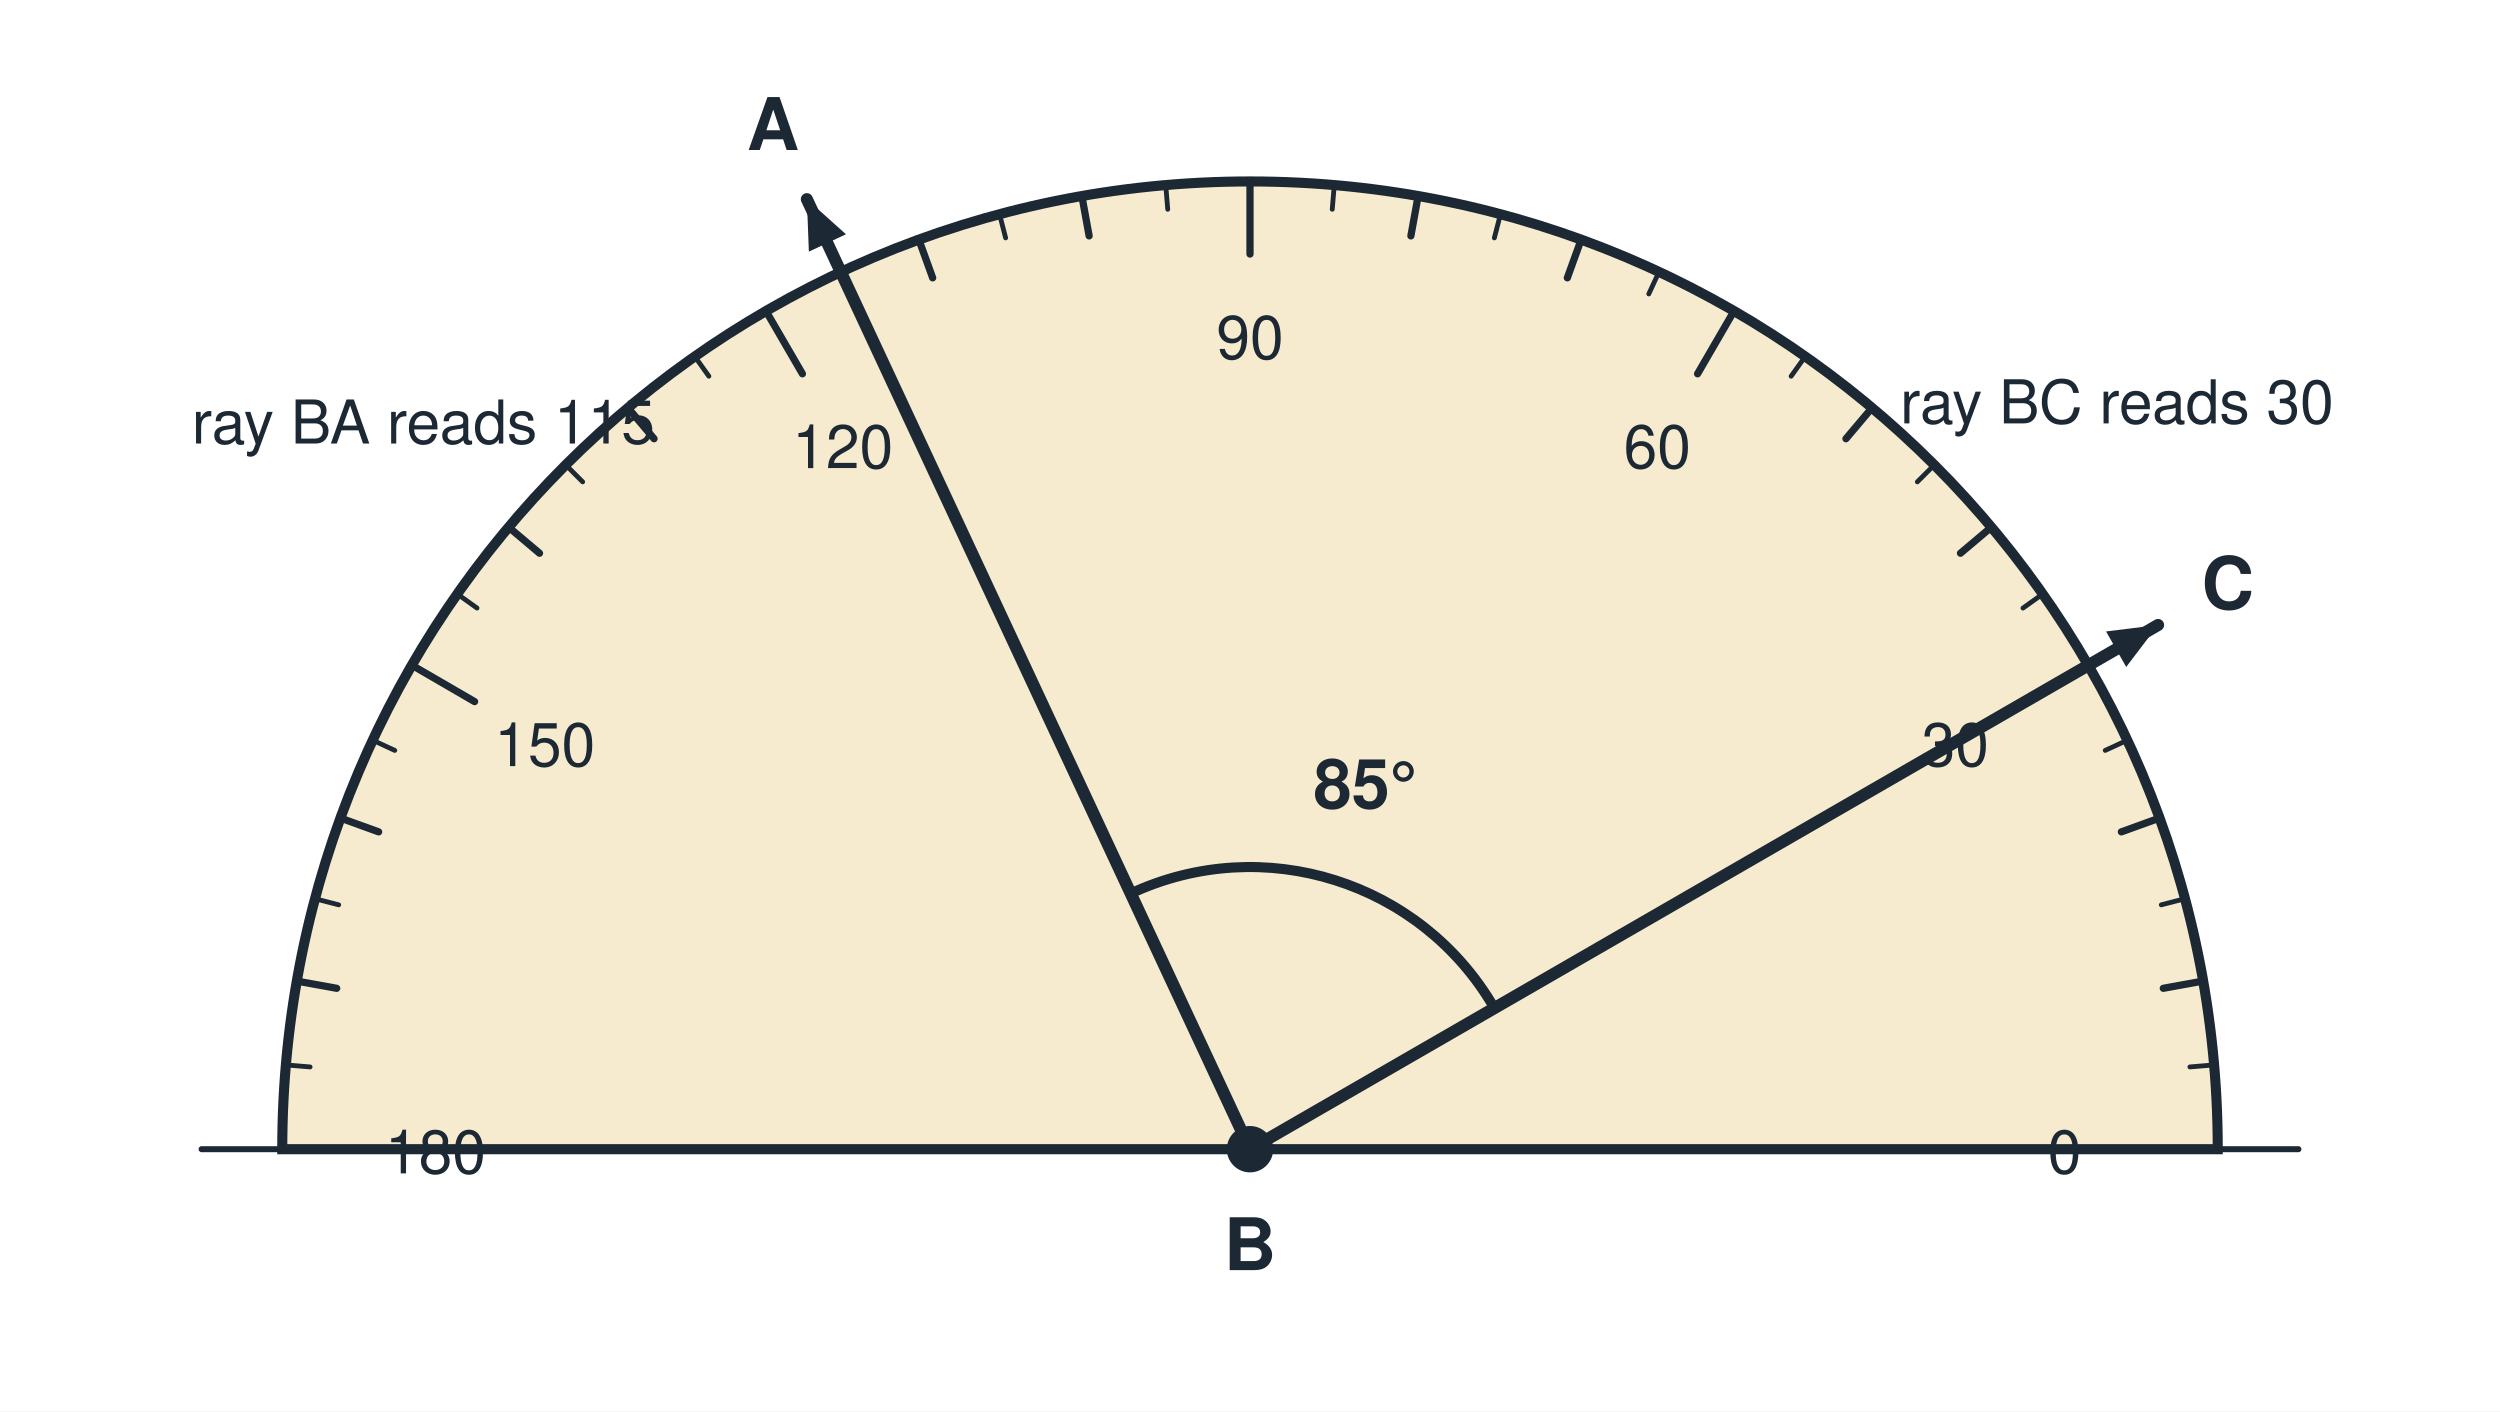
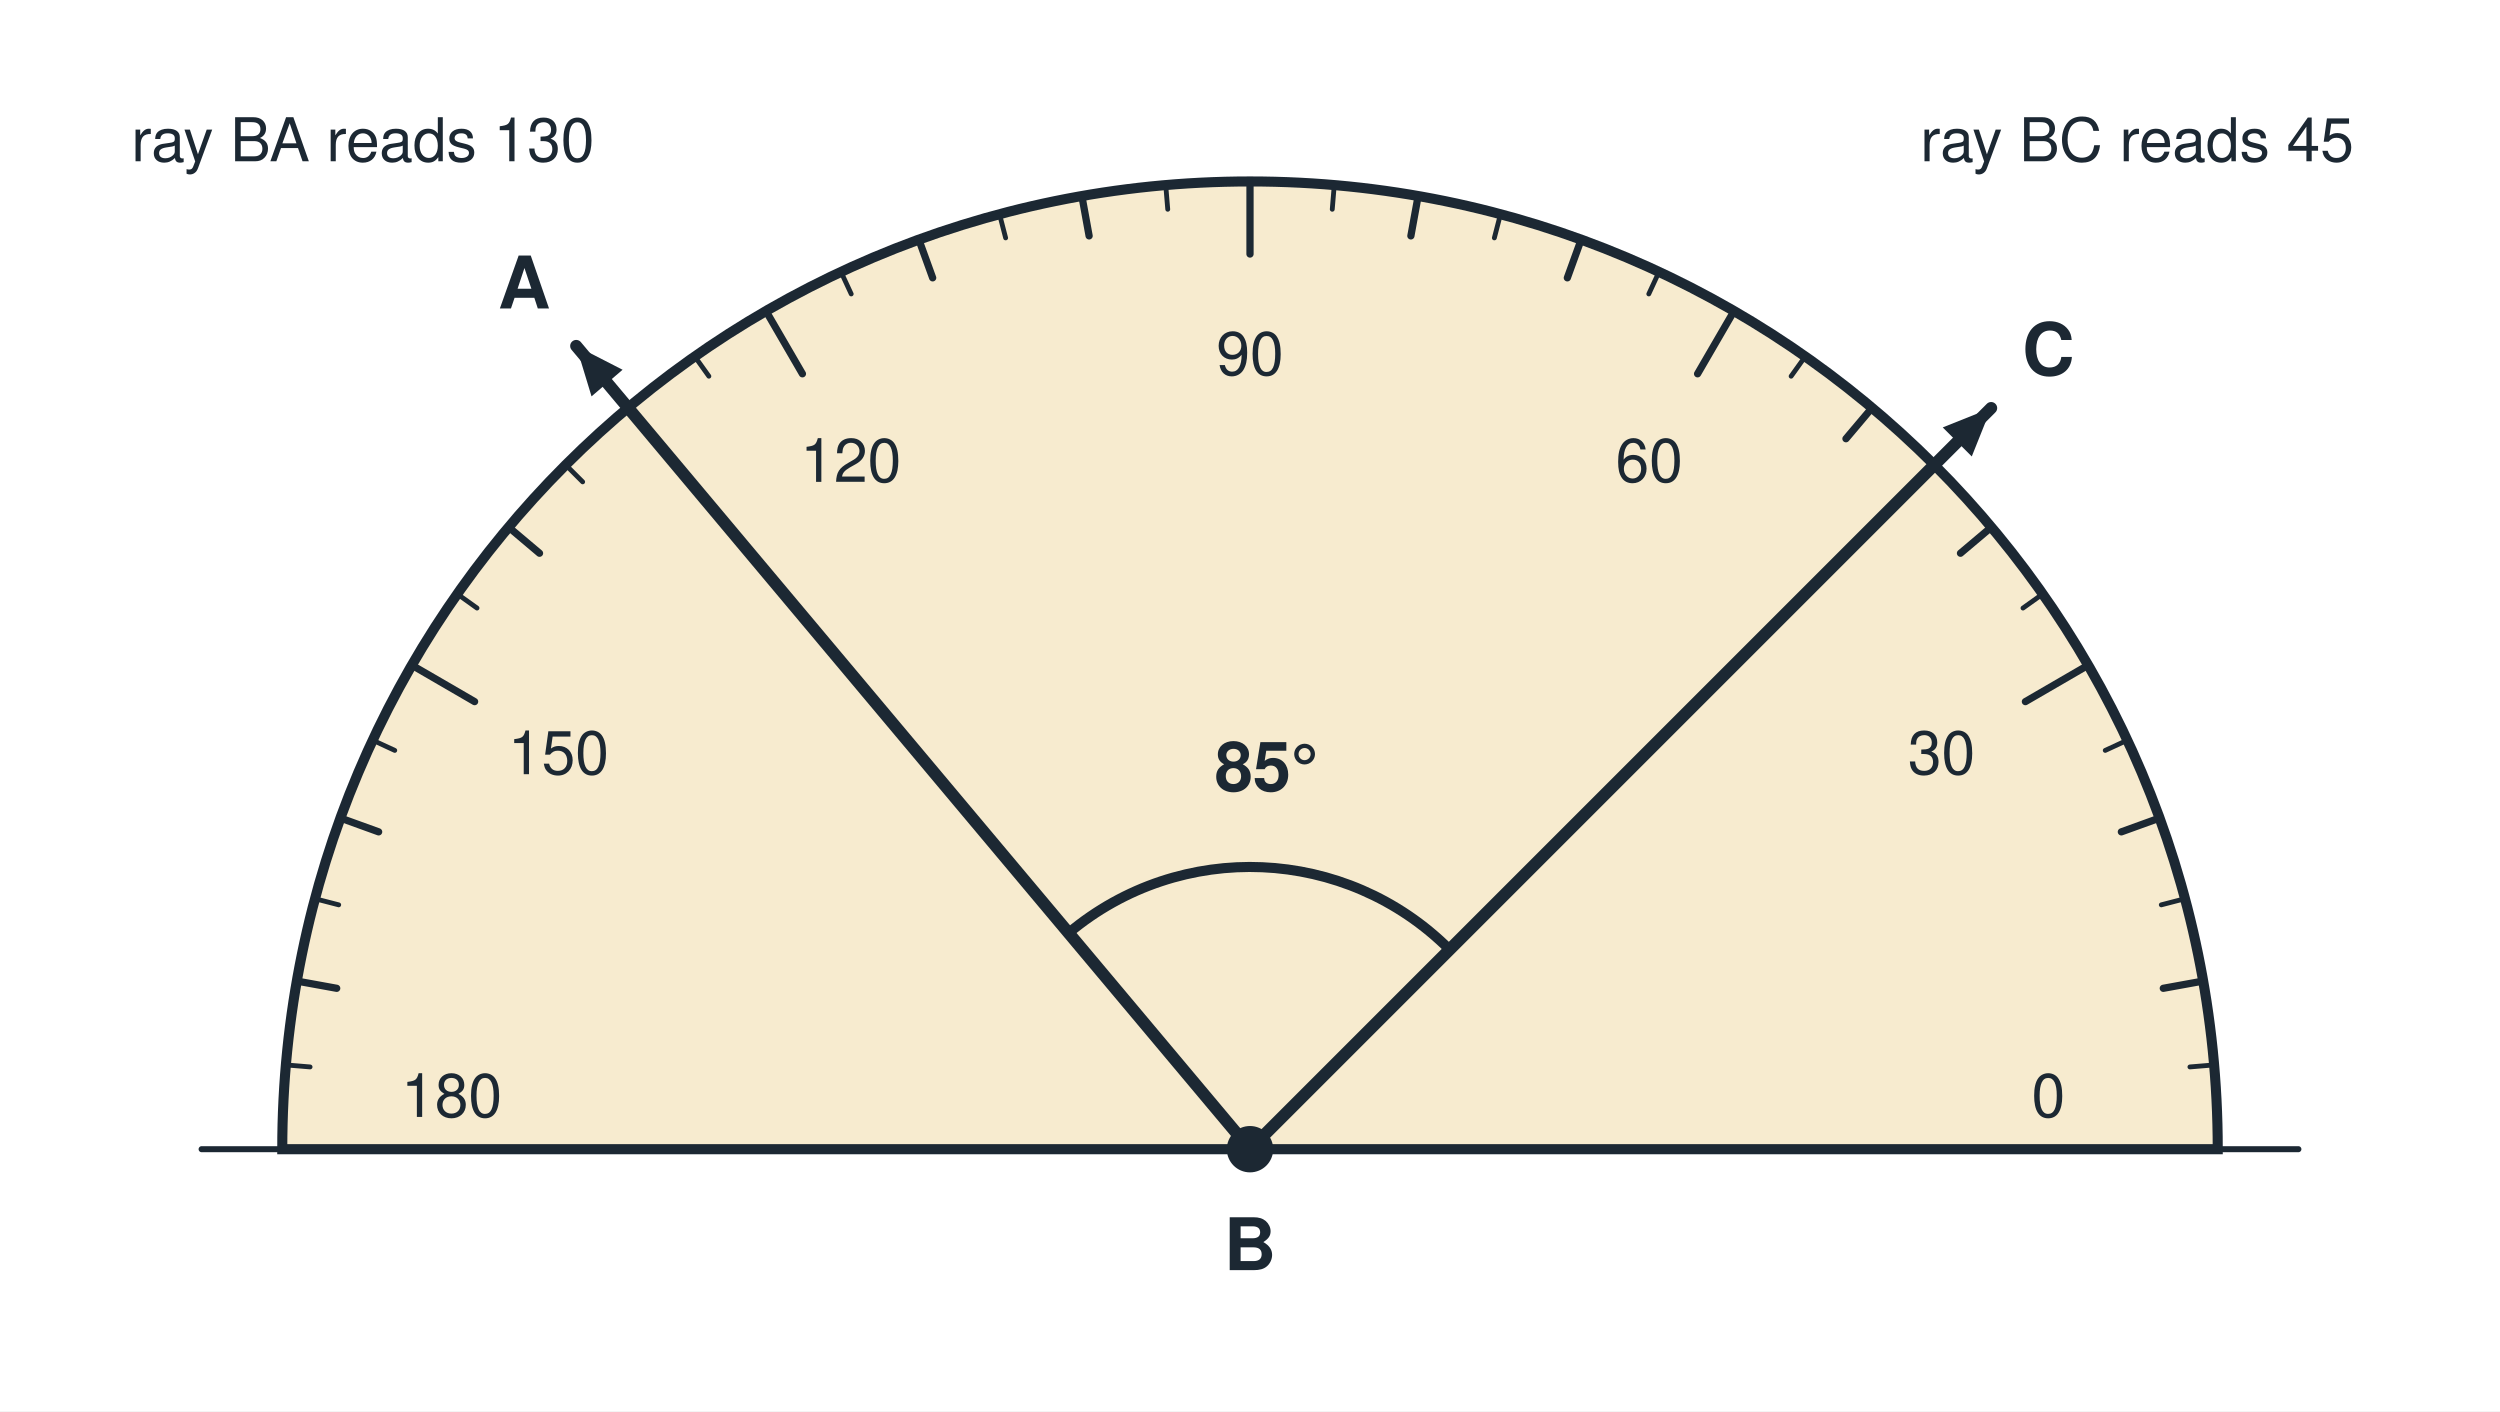
<svg xmlns="http://www.w3.org/2000/svg" viewBox="0 0 620 350" width="620" height="350" role="img">
  <rect x="0" y="0" width="620" height="350" fill="#ffffff" />
  <path d="M70,285 A240,240 0 0 1 550,285 Z" fill="#f7ebcf" stroke="#1c2833" stroke-width="2.5" />
  <line x1="550.0" y1="285.0" x2="532.0" y2="285.0" stroke="#1c2833" stroke-width="1.8" stroke-linecap="round" />
-   <text x="512.0" y="291.0" font-family="Helvetica, Arial, sans-serif" font-size="15" fill="#1c2833" text-anchor="middle" font-weight="normal" font-style="normal">0</text>
+   <text x="508.0" y="277.0" font-family="Helvetica, Arial, sans-serif" font-size="15" fill="#1c2833" text-anchor="middle" font-weight="normal" font-style="normal">0</text>
  <line x1="546.4" y1="243.3" x2="536.5" y2="245.1" stroke="#1c2833" stroke-width="1.8" stroke-linecap="round" />
  <line x1="535.5" y1="202.9" x2="526.1" y2="206.3" stroke="#1c2833" stroke-width="1.8" stroke-linecap="round" />
  <line x1="517.8" y1="165.0" x2="502.3" y2="174.0" stroke="#1c2833" stroke-width="1.8" stroke-linecap="round" />
-   <text x="484.9" y="190.0" font-family="Helvetica, Arial, sans-serif" font-size="15" fill="#1c2833" text-anchor="middle" font-weight="normal" font-style="normal">30</text>
+   <text x="481.5" y="192.0" font-family="Helvetica, Arial, sans-serif" font-size="15" fill="#1c2833" text-anchor="middle" font-weight="normal" font-style="normal">30</text>
  <line x1="493.9" y1="130.7" x2="486.2" y2="137.2" stroke="#1c2833" stroke-width="1.8" stroke-linecap="round" />
  <line x1="464.3" y1="101.1" x2="457.8" y2="108.8" stroke="#1c2833" stroke-width="1.8" stroke-linecap="round" />
  <line x1="430.0" y1="77.2" x2="421.0" y2="92.7" stroke="#1c2833" stroke-width="1.8" stroke-linecap="round" />
-   <text x="411.0" y="116.1" font-family="Helvetica, Arial, sans-serif" font-size="15" fill="#1c2833" text-anchor="middle" font-weight="normal" font-style="normal">60</text>
+   <text x="409.0" y="119.5" font-family="Helvetica, Arial, sans-serif" font-size="15" fill="#1c2833" text-anchor="middle" font-weight="normal" font-style="normal">60</text>
  <line x1="392.1" y1="59.5" x2="388.7" y2="68.9" stroke="#1c2833" stroke-width="1.8" stroke-linecap="round" />
  <line x1="351.7" y1="48.6" x2="349.9" y2="58.5" stroke="#1c2833" stroke-width="1.8" stroke-linecap="round" />
  <line x1="310.0" y1="45.0" x2="310.0" y2="63.0" stroke="#1c2833" stroke-width="1.8" stroke-linecap="round" />
-   <text x="310.0" y="89.0" font-family="Helvetica, Arial, sans-serif" font-size="15" fill="#1c2833" text-anchor="middle" font-weight="normal" font-style="normal">90</text>
+   <text x="310.0" y="93.0" font-family="Helvetica, Arial, sans-serif" font-size="15" fill="#1c2833" text-anchor="middle" font-weight="normal" font-style="normal">90</text>
  <line x1="268.3" y1="48.6" x2="270.1" y2="58.5" stroke="#1c2833" stroke-width="1.8" stroke-linecap="round" />
  <line x1="227.9" y1="59.5" x2="231.3" y2="68.9" stroke="#1c2833" stroke-width="1.8" stroke-linecap="round" />
  <line x1="190.0" y1="77.2" x2="199.0" y2="92.7" stroke="#1c2833" stroke-width="1.8" stroke-linecap="round" />
-   <text x="209.0" y="116.1" font-family="Helvetica, Arial, sans-serif" font-size="15" fill="#1c2833" text-anchor="middle" font-weight="normal" font-style="normal">120</text>
+   <text x="211.0" y="119.5" font-family="Helvetica, Arial, sans-serif" font-size="15" fill="#1c2833" text-anchor="middle" font-weight="normal" font-style="normal">120</text>
  <line x1="155.7" y1="101.1" x2="162.2" y2="108.8" stroke="#1c2833" stroke-width="1.8" stroke-linecap="round" />
  <line x1="126.1" y1="130.7" x2="133.8" y2="137.2" stroke="#1c2833" stroke-width="1.8" stroke-linecap="round" />
  <line x1="102.2" y1="165.0" x2="117.7" y2="174.0" stroke="#1c2833" stroke-width="1.8" stroke-linecap="round" />
-   <text x="135.1" y="190.0" font-family="Helvetica, Arial, sans-serif" font-size="15" fill="#1c2833" text-anchor="middle" font-weight="normal" font-style="normal">150</text>
+   <text x="138.5" y="192.0" font-family="Helvetica, Arial, sans-serif" font-size="15" fill="#1c2833" text-anchor="middle" font-weight="normal" font-style="normal">150</text>
  <line x1="84.5" y1="202.9" x2="93.9" y2="206.3" stroke="#1c2833" stroke-width="1.8" stroke-linecap="round" />
  <line x1="73.6" y1="243.3" x2="83.5" y2="245.1" stroke="#1c2833" stroke-width="1.8" stroke-linecap="round" />
  <line x1="70.0" y1="285.0" x2="88.0" y2="285.0" stroke="#1c2833" stroke-width="1.8" stroke-linecap="round" />
-   <text x="108.0" y="291.0" font-family="Helvetica, Arial, sans-serif" font-size="15" fill="#1c2833" text-anchor="middle" font-weight="normal" font-style="normal">180</text>
+   <text x="112.0" y="277.0" font-family="Helvetica, Arial, sans-serif" font-size="15" fill="#1c2833" text-anchor="middle" font-weight="normal" font-style="normal">180</text>
  <line x1="549.1" y1="264.1" x2="543.1" y2="264.6" stroke="#1c2833" stroke-width="1.2" stroke-linecap="round" />
  <line x1="541.8" y1="222.9" x2="536.0" y2="224.4" stroke="#1c2833" stroke-width="1.2" stroke-linecap="round" />
  <line x1="527.5" y1="183.6" x2="522.1" y2="186.1" stroke="#1c2833" stroke-width="1.2" stroke-linecap="round" />
  <line x1="506.6" y1="147.3" x2="501.7" y2="150.8" stroke="#1c2833" stroke-width="1.2" stroke-linecap="round" />
  <line x1="479.7" y1="115.3" x2="475.5" y2="119.5" stroke="#1c2833" stroke-width="1.2" stroke-linecap="round" />
  <line x1="447.7" y1="88.4" x2="444.2" y2="93.3" stroke="#1c2833" stroke-width="1.2" stroke-linecap="round" />
  <line x1="411.4" y1="67.5" x2="408.9" y2="72.9" stroke="#1c2833" stroke-width="1.2" stroke-linecap="round" />
  <line x1="372.1" y1="53.2" x2="370.6" y2="59.0" stroke="#1c2833" stroke-width="1.2" stroke-linecap="round" />
  <line x1="330.9" y1="45.9" x2="330.4" y2="51.9" stroke="#1c2833" stroke-width="1.2" stroke-linecap="round" />
  <line x1="289.1" y1="45.9" x2="289.6" y2="51.9" stroke="#1c2833" stroke-width="1.2" stroke-linecap="round" />
  <line x1="247.9" y1="53.2" x2="249.4" y2="59.0" stroke="#1c2833" stroke-width="1.2" stroke-linecap="round" />
  <line x1="208.6" y1="67.5" x2="211.1" y2="72.9" stroke="#1c2833" stroke-width="1.2" stroke-linecap="round" />
  <line x1="172.3" y1="88.4" x2="175.8" y2="93.3" stroke="#1c2833" stroke-width="1.2" stroke-linecap="round" />
  <line x1="140.3" y1="115.3" x2="144.5" y2="119.5" stroke="#1c2833" stroke-width="1.2" stroke-linecap="round" />
  <line x1="113.4" y1="147.3" x2="118.3" y2="150.8" stroke="#1c2833" stroke-width="1.2" stroke-linecap="round" />
  <line x1="92.5" y1="183.6" x2="97.9" y2="186.1" stroke="#1c2833" stroke-width="1.2" stroke-linecap="round" />
  <line x1="78.2" y1="222.9" x2="84.0" y2="224.4" stroke="#1c2833" stroke-width="1.2" stroke-linecap="round" />
  <line x1="70.9" y1="264.1" x2="76.9" y2="264.6" stroke="#1c2833" stroke-width="1.2" stroke-linecap="round" />
-   <line x1="310.0" y1="285.0" x2="535.2" y2="155.0" stroke="#1c2833" stroke-width="3" stroke-linecap="round" />
-   <polygon points="535.2,155.0 527.3,165.4 522.3,156.6" fill="#1c2833" />
-   <text x="552.5" y="151.0" font-family="Helvetica, Arial, sans-serif" font-size="18" fill="#1c2833" text-anchor="middle" font-weight="bold" font-style="normal">C</text>
-   <line x1="310.0" y1="285.0" x2="200.1" y2="49.4" stroke="#1c2833" stroke-width="3" stroke-linecap="round" />
-   <polygon points="200.1,49.4 209.8,58.1 200.6,62.4" fill="#1c2833" />
-   <text x="191.7" y="37.2" font-family="Helvetica, Arial, sans-serif" font-size="18" fill="#1c2833" text-anchor="middle" font-weight="bold" font-style="normal">A</text>
-   <path d="M370.6,250.0 A70.0,70.0 0 0 0 280.4,221.6" fill="none" stroke="#1c2833" stroke-width="2.5" />
-   <text x="338.6" y="200.4" font-family="Helvetica, Arial, sans-serif" font-size="17" fill="#1c2833" text-anchor="middle" font-weight="bold" font-style="normal">85°</text>
+   <line x1="310.0" y1="285.0" x2="493.8" y2="101.2" stroke="#1c2833" stroke-width="3" stroke-linecap="round" />
+   <polygon points="493.8,101.2 489.0,113.2 481.8,106.0" fill="#1c2833" />
+   <text x="508.0" y="93.0" font-family="Helvetica, Arial, sans-serif" font-size="18" fill="#1c2833" text-anchor="middle" font-weight="bold" font-style="normal">C</text>
+   <line x1="310.0" y1="285.0" x2="142.9" y2="85.8" stroke="#1c2833" stroke-width="3" stroke-linecap="round" />
+   <polygon points="142.9,85.8 154.4,91.7 146.7,98.3" fill="#1c2833" />
+   <text x="130.0" y="76.5" font-family="Helvetica, Arial, sans-serif" font-size="18" fill="#1c2833" text-anchor="middle" font-weight="bold" font-style="normal">A</text>
+   <path d="M359.5,235.5 A70.0,70.0 0 0 0 265.0,231.4" fill="none" stroke="#1c2833" stroke-width="2.5" />
+   <text x="314.1" y="196.1" font-family="Helvetica, Arial, sans-serif" font-size="17" fill="#1c2833" text-anchor="middle" font-weight="bold" font-style="normal">85°</text>
  <circle cx="310.0" cy="285.0" r="5" fill="#1c2833" stroke="#1c2833" stroke-width="1.5" />
  <text x="310.0" y="315.0" font-family="Helvetica, Arial, sans-serif" font-size="18" fill="#1c2833" text-anchor="middle" font-weight="bold" font-style="normal">B</text>
  <line x1="50.0" y1="285.0" x2="570.0" y2="285.0" stroke="#1c2833" stroke-width="1.5" stroke-linecap="round" />
-   <text x="105.0" y="110.0" font-family="Helvetica, Arial, sans-serif" font-size="15" fill="#1c2833" text-anchor="middle" font-weight="normal" font-style="normal">ray BA reads 115</text>
-   <text x="525.0" y="105.0" font-family="Helvetica, Arial, sans-serif" font-size="15" fill="#1c2833" text-anchor="middle" font-weight="normal" font-style="normal">ray BC reads 30</text>
+   <text x="90.0" y="40.0" font-family="Helvetica, Arial, sans-serif" font-size="15" fill="#1c2833" text-anchor="middle" font-weight="normal" font-style="normal">ray BA reads 130</text>
+   <text x="530.0" y="40.0" font-family="Helvetica, Arial, sans-serif" font-size="15" fill="#1c2833" text-anchor="middle" font-weight="normal" font-style="normal">ray BC reads 45</text>
</svg>
